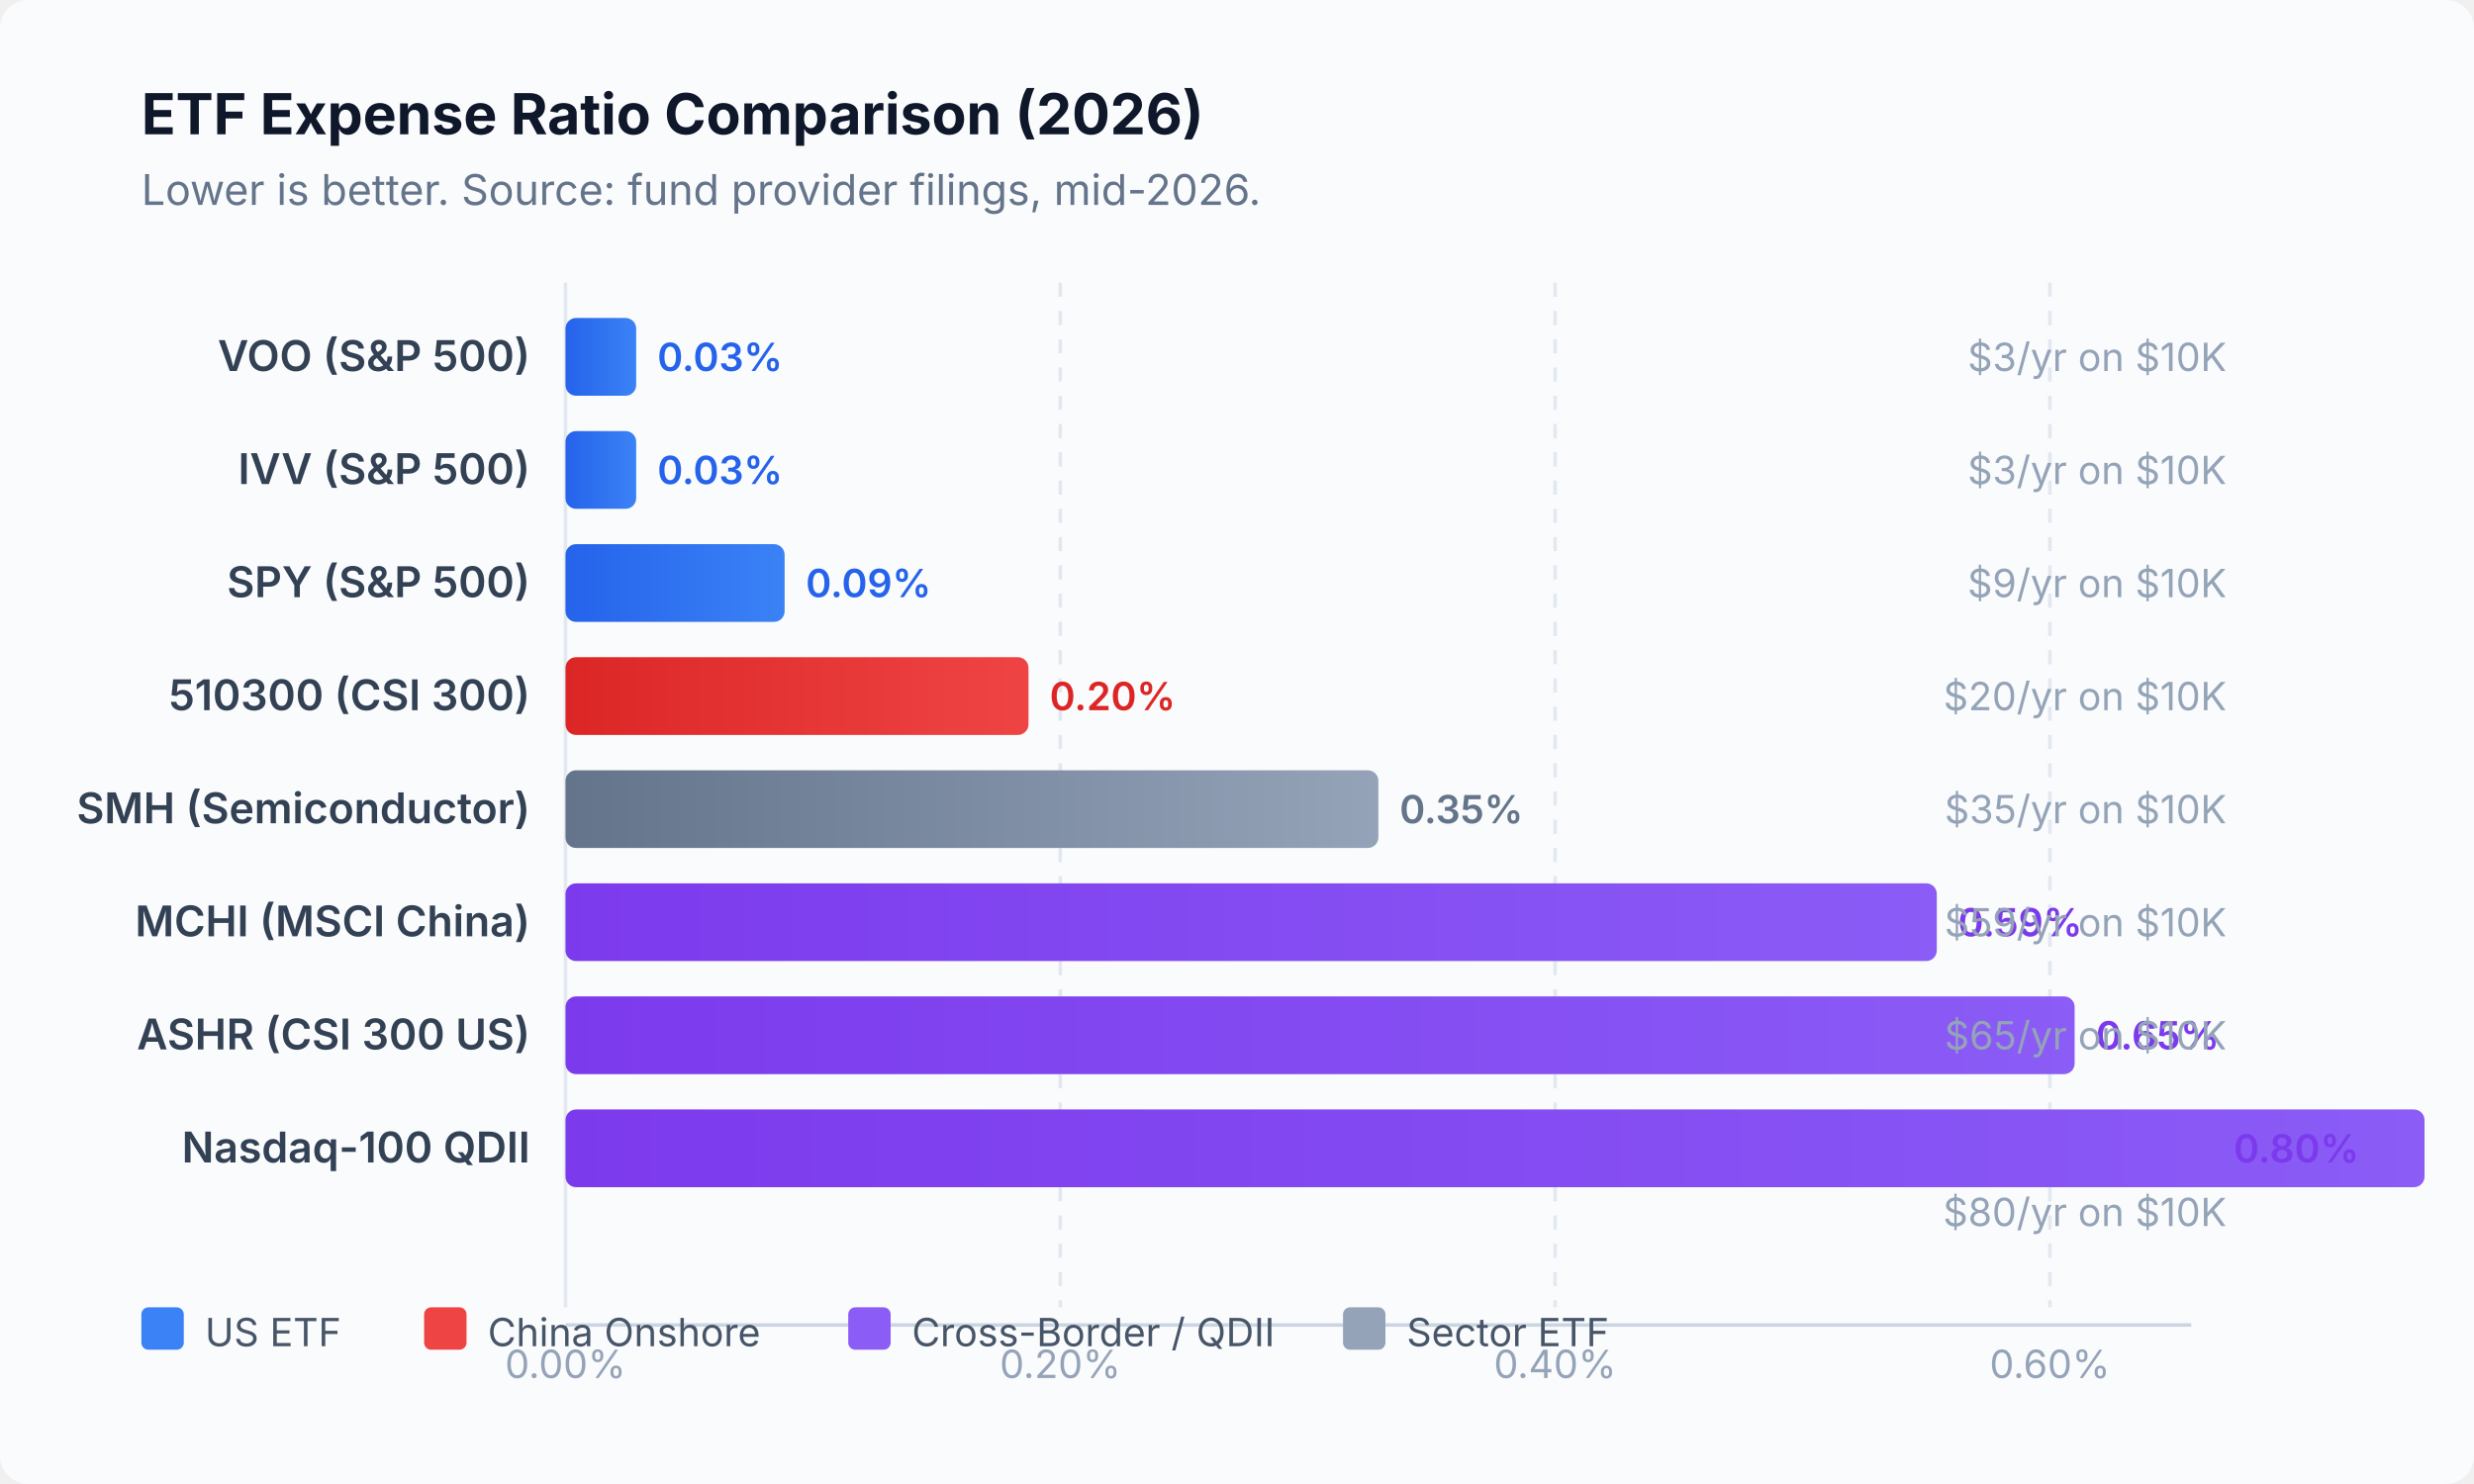
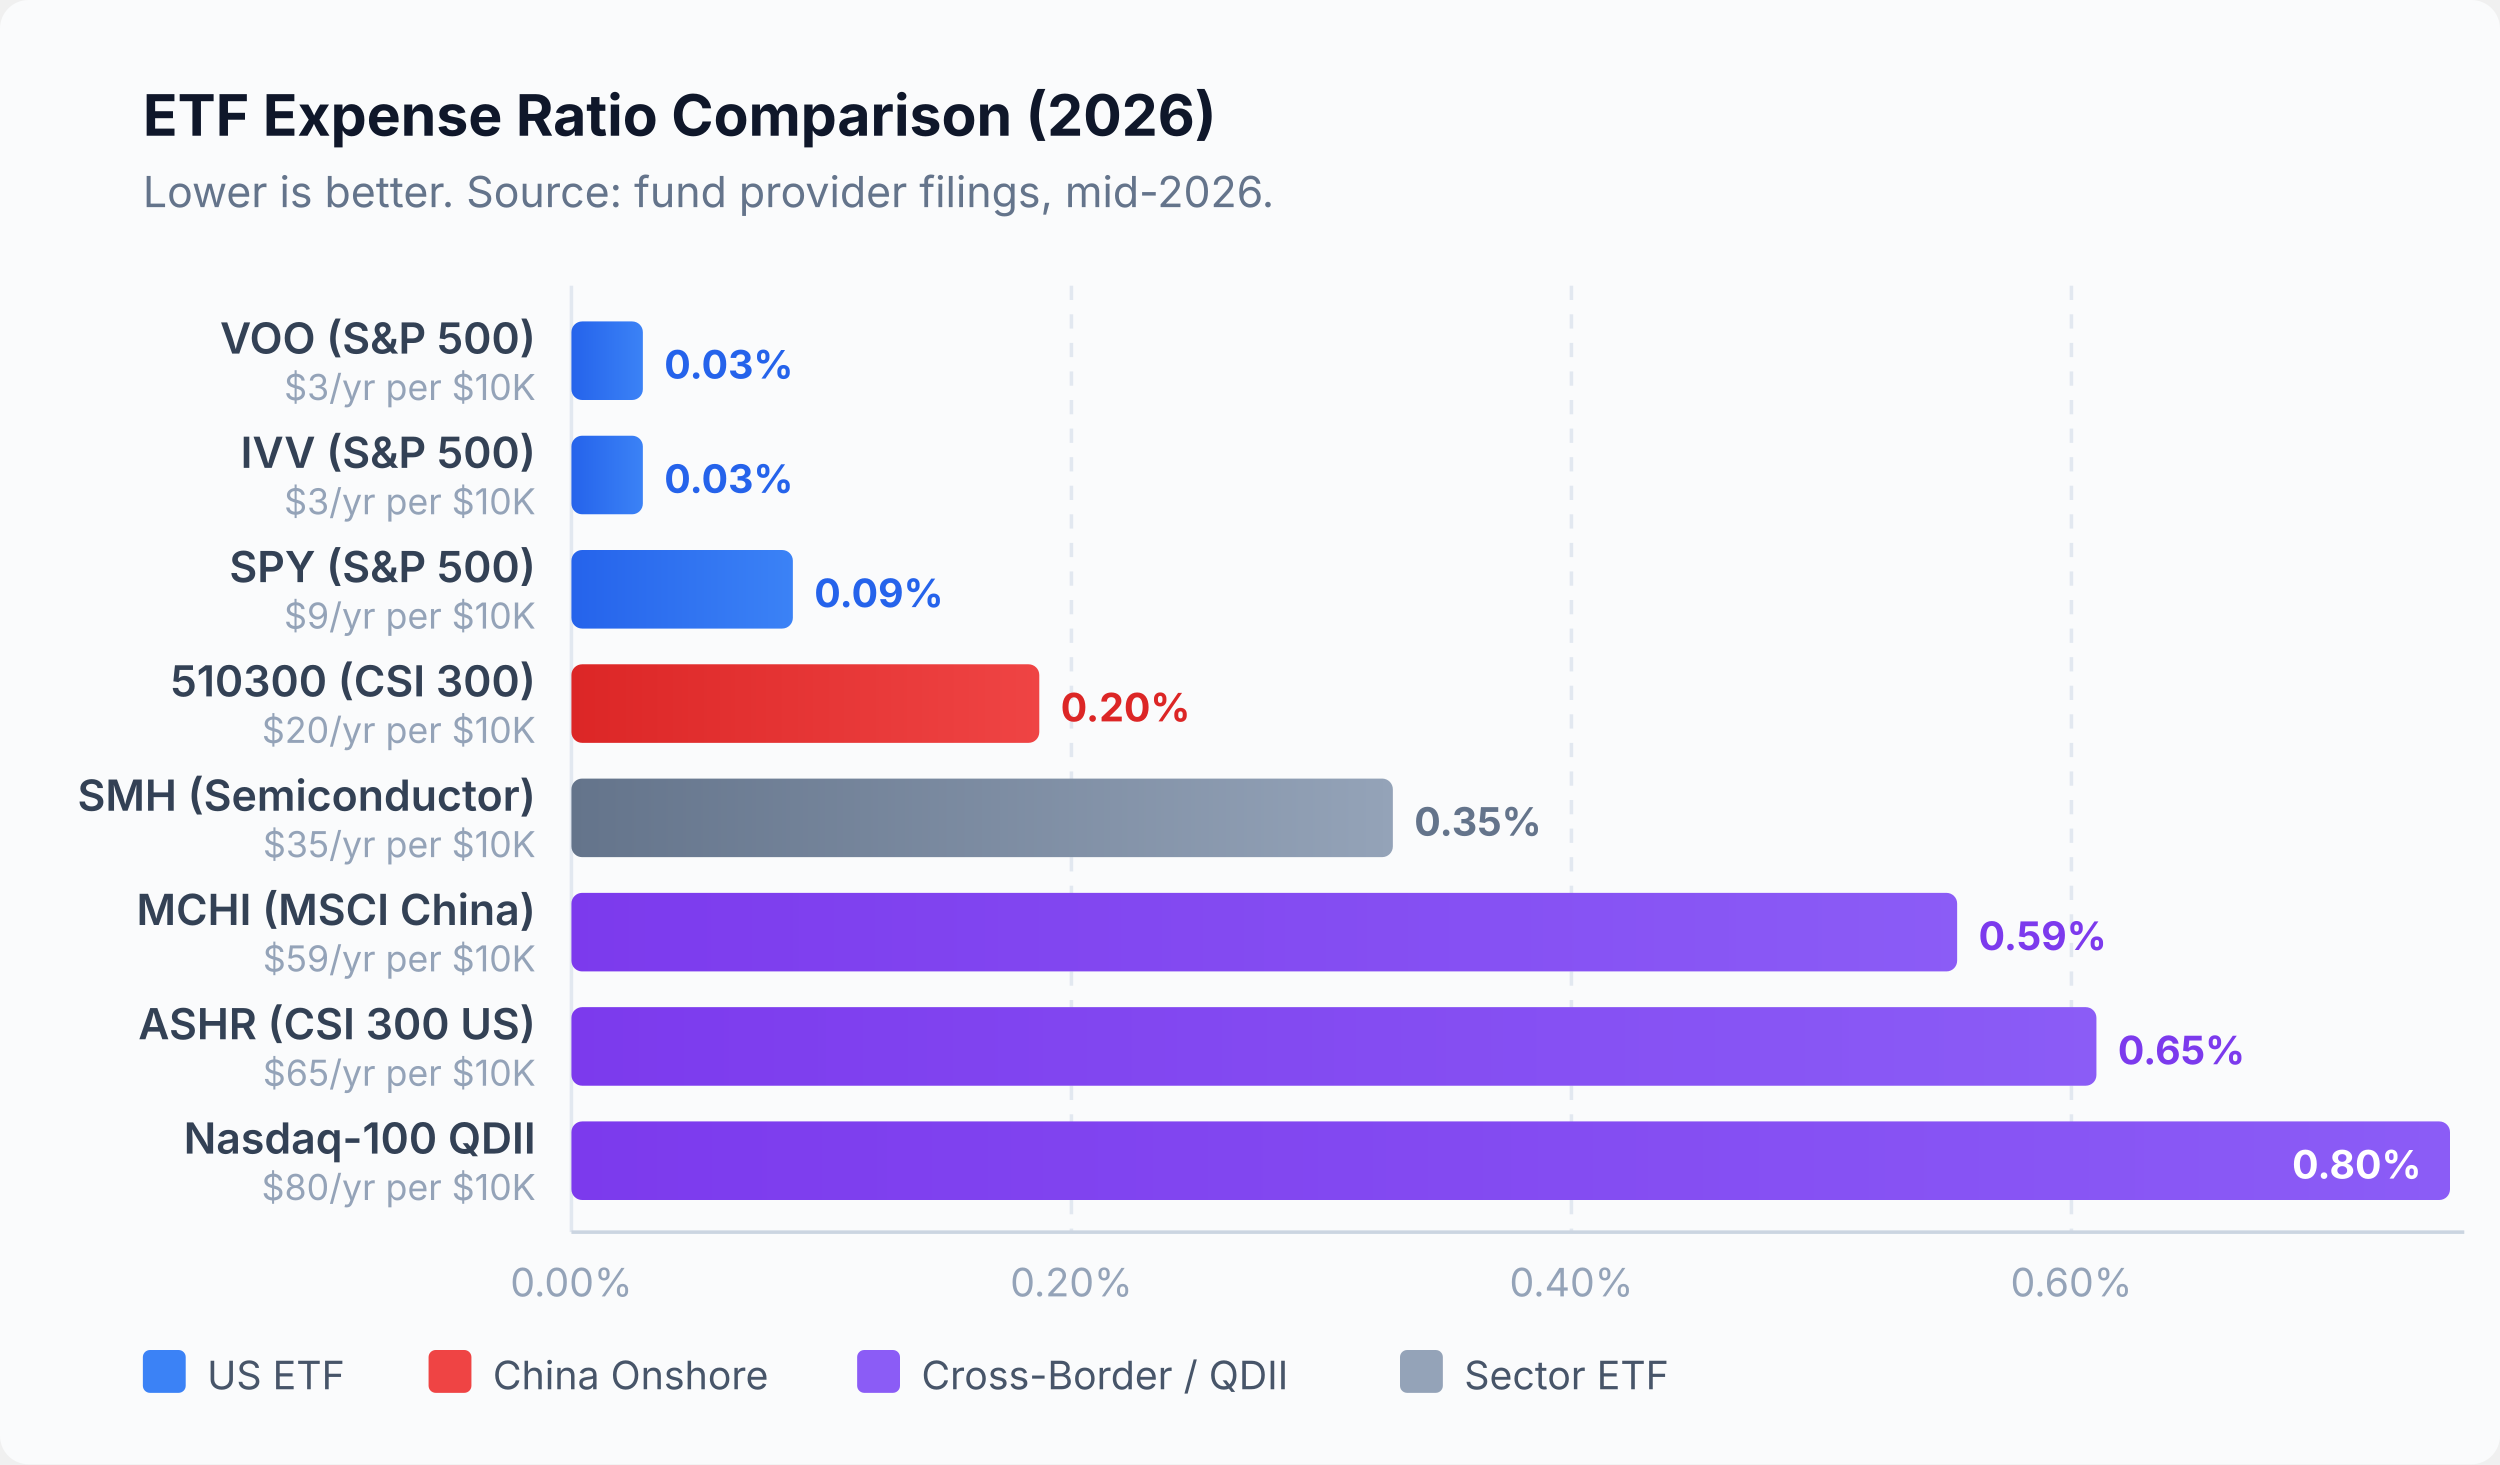
- <svg xmlns="http://www.w3.org/2000/svg" viewBox="0 0 700 420" role="img" aria-labelledby="fee-title fee-desc">
+ <svg xmlns="http://www.w3.org/2000/svg" viewBox="0 0 700 410" role="img" aria-labelledby="fee-title fee-desc">
  <defs>
    <linearGradient id="feeGradUS" x1="0" y1="0" x2="1" y2="0">
      <stop offset="0%" stop-color="#2563eb" />
      <stop offset="100%" stop-color="#3b82f6" />
    </linearGradient>
    <linearGradient id="feeGradCN" x1="0" y1="0" x2="1" y2="0">
      <stop offset="0%" stop-color="#dc2626" />
      <stop offset="100%" stop-color="#ef4444" />
    </linearGradient>
    <linearGradient id="feeGradCB" x1="0" y1="0" x2="1" y2="0">
      <stop offset="0%" stop-color="#7c3aed" />
      <stop offset="100%" stop-color="#8b5cf6" />
    </linearGradient>
    <linearGradient id="feeGradSect" x1="0" y1="0" x2="1" y2="0">
      <stop offset="0%" stop-color="#64748b" />
      <stop offset="100%" stop-color="#94a3b8" />
    </linearGradient>
  </defs>
-   <rect width="700" height="420" fill="#fafbfc" rx="8" />
+   <rect width="700" height="410" fill="#fafbfc" rx="8" />
  <text x="40" y="38" font-family="-apple-system,BlinkMacSystemFont,sans-serif" font-size="16" font-weight="700" fill="#0f172a">ETF Expense Ratio Comparison (2026)</text>
  <text x="40" y="58" font-family="-apple-system,BlinkMacSystemFont,sans-serif" font-size="12" fill="#64748b">Lower is better. Source: fund provider filings, mid-2026.</text>
-   <line x1="160" y1="80" x2="160" y2="370" stroke="#e2e8f0" stroke-width="1" />
-   <line x1="300" y1="80" x2="300" y2="370" stroke="#e2e8f0" stroke-width="1" stroke-dasharray="4,4" />
-   <line x1="440" y1="80" x2="440" y2="370" stroke="#e2e8f0" stroke-width="1" stroke-dasharray="4,4" />
-   <line x1="580" y1="80" x2="580" y2="370" stroke="#e2e8f0" stroke-width="1" stroke-dasharray="4,4" />
-   <text x="160" y="390" font-family="-apple-system,BlinkMacSystemFont,sans-serif" font-size="11" fill="#94a3b8" text-anchor="middle">0.00%</text>
-   <text x="300" y="390" font-family="-apple-system,BlinkMacSystemFont,sans-serif" font-size="11" fill="#94a3b8" text-anchor="middle">0.20%</text>
-   <text x="440" y="390" font-family="-apple-system,BlinkMacSystemFont,sans-serif" font-size="11" fill="#94a3b8" text-anchor="middle">0.40%</text>
-   <text x="580" y="390" font-family="-apple-system,BlinkMacSystemFont,sans-serif" font-size="11" fill="#94a3b8" text-anchor="middle">0.60%</text>
-   <line x1="160" y1="375" x2="620" y2="375" stroke="#cbd5e1" stroke-width="1" />
+   <line x1="160" y1="80" x2="160" y2="345" stroke="#e2e8f0" stroke-width="1" />
+   <line x1="300" y1="80" x2="300" y2="345" stroke="#e2e8f0" stroke-width="1" stroke-dasharray="4,4" />
+   <line x1="440" y1="80" x2="440" y2="345" stroke="#e2e8f0" stroke-width="1" stroke-dasharray="4,4" />
+   <line x1="580" y1="80" x2="580" y2="345" stroke="#e2e8f0" stroke-width="1" stroke-dasharray="4,4" />
+   <line x1="160" y1="345" x2="690" y2="345" stroke="#cbd5e1" stroke-width="1" />
+   <text x="160" y="363" font-family="-apple-system,BlinkMacSystemFont,sans-serif" font-size="11" fill="#94a3b8" text-anchor="middle">0.00%</text>
+   <text x="300" y="363" font-family="-apple-system,BlinkMacSystemFont,sans-serif" font-size="11" fill="#94a3b8" text-anchor="middle">0.20%</text>
+   <text x="440" y="363" font-family="-apple-system,BlinkMacSystemFont,sans-serif" font-size="11" fill="#94a3b8" text-anchor="middle">0.40%</text>
+   <text x="580" y="363" font-family="-apple-system,BlinkMacSystemFont,sans-serif" font-size="11" fill="#94a3b8" text-anchor="middle">0.60%</text>
  <rect x="160" y="90" width="20" height="22" rx="3" fill="url(#feeGradUS)" />
-   <text x="150" y="105" font-family="-apple-system,BlinkMacSystemFont,sans-serif" font-size="12" fill="#334155" text-anchor="end" font-weight="600">VOO (S&amp;P 500)</text>
-   <text x="186" y="105" font-family="-apple-system,BlinkMacSystemFont,sans-serif" font-size="11" fill="#2563eb" font-weight="600">0.03%</text>
-   <text x="630" y="105" font-family="-apple-system,BlinkMacSystemFont,sans-serif" font-size="11" fill="#94a3b8" text-anchor="end">$3/yr on $10K</text>
+   <text x="150" y="99" font-family="-apple-system,BlinkMacSystemFont,sans-serif" font-size="12" fill="#334155" text-anchor="end" font-weight="600">VOO (S&amp;P 500)</text>
+   <text x="150" y="112" font-family="-apple-system,BlinkMacSystemFont,sans-serif" font-size="10" fill="#94a3b8" text-anchor="end">$3/yr per $10K</text>
+   <text x="186" y="106" font-family="-apple-system,BlinkMacSystemFont,sans-serif" font-size="11" fill="#2563eb" font-weight="700">0.03%</text>
  <rect x="160" y="122" width="20" height="22" rx="3" fill="url(#feeGradUS)" />
-   <text x="150" y="137" font-family="-apple-system,BlinkMacSystemFont,sans-serif" font-size="12" fill="#334155" text-anchor="end" font-weight="600">IVV (S&amp;P 500)</text>
-   <text x="186" y="137" font-family="-apple-system,BlinkMacSystemFont,sans-serif" font-size="11" fill="#2563eb" font-weight="600">0.03%</text>
-   <text x="630" y="137" font-family="-apple-system,BlinkMacSystemFont,sans-serif" font-size="11" fill="#94a3b8" text-anchor="end">$3/yr on $10K</text>
+   <text x="150" y="131" font-family="-apple-system,BlinkMacSystemFont,sans-serif" font-size="12" fill="#334155" text-anchor="end" font-weight="600">IVV (S&amp;P 500)</text>
+   <text x="150" y="144" font-family="-apple-system,BlinkMacSystemFont,sans-serif" font-size="10" fill="#94a3b8" text-anchor="end">$3/yr per $10K</text>
+   <text x="186" y="138" font-family="-apple-system,BlinkMacSystemFont,sans-serif" font-size="11" fill="#2563eb" font-weight="700">0.03%</text>
  <rect x="160" y="154" width="62" height="22" rx="3" fill="url(#feeGradUS)" />
-   <text x="150" y="169" font-family="-apple-system,BlinkMacSystemFont,sans-serif" font-size="12" fill="#334155" text-anchor="end" font-weight="600">SPY (S&amp;P 500)</text>
-   <text x="228" y="169" font-family="-apple-system,BlinkMacSystemFont,sans-serif" font-size="11" fill="#2563eb" font-weight="600">0.09%</text>
-   <text x="630" y="169" font-family="-apple-system,BlinkMacSystemFont,sans-serif" font-size="11" fill="#94a3b8" text-anchor="end">$9/yr on $10K</text>
+   <text x="150" y="163" font-family="-apple-system,BlinkMacSystemFont,sans-serif" font-size="12" fill="#334155" text-anchor="end" font-weight="600">SPY (S&amp;P 500)</text>
+   <text x="150" y="176" font-family="-apple-system,BlinkMacSystemFont,sans-serif" font-size="10" fill="#94a3b8" text-anchor="end">$9/yr per $10K</text>
+   <text x="228" y="170" font-family="-apple-system,BlinkMacSystemFont,sans-serif" font-size="11" fill="#2563eb" font-weight="700">0.09%</text>
  <rect x="160" y="186" width="131" height="22" rx="3" fill="url(#feeGradCN)" />
-   <text x="150" y="201" font-family="-apple-system,BlinkMacSystemFont,sans-serif" font-size="12" fill="#334155" text-anchor="end" font-weight="600">510300 (CSI 300)</text>
-   <text x="297" y="201" font-family="-apple-system,BlinkMacSystemFont,sans-serif" font-size="11" fill="#dc2626" font-weight="600">0.20%</text>
-   <text x="630" y="201" font-family="-apple-system,BlinkMacSystemFont,sans-serif" font-size="11" fill="#94a3b8" text-anchor="end">$20/yr on $10K</text>
+   <text x="150" y="195" font-family="-apple-system,BlinkMacSystemFont,sans-serif" font-size="12" fill="#334155" text-anchor="end" font-weight="600">510300 (CSI 300)</text>
+   <text x="150" y="208" font-family="-apple-system,BlinkMacSystemFont,sans-serif" font-size="10" fill="#94a3b8" text-anchor="end">$20/yr per $10K</text>
+   <text x="297" y="202" font-family="-apple-system,BlinkMacSystemFont,sans-serif" font-size="11" fill="#dc2626" font-weight="700">0.20%</text>
  <rect x="160" y="218" width="230" height="22" rx="3" fill="url(#feeGradSect)" />
-   <text x="150" y="233" font-family="-apple-system,BlinkMacSystemFont,sans-serif" font-size="12" fill="#334155" text-anchor="end" font-weight="600">SMH (Semiconductor)</text>
-   <text x="396" y="233" font-family="-apple-system,BlinkMacSystemFont,sans-serif" font-size="11" fill="#64748b" font-weight="600">0.35%</text>
-   <text x="630" y="233" font-family="-apple-system,BlinkMacSystemFont,sans-serif" font-size="11" fill="#94a3b8" text-anchor="end">$35/yr on $10K</text>
+   <text x="150" y="227" font-family="-apple-system,BlinkMacSystemFont,sans-serif" font-size="12" fill="#334155" text-anchor="end" font-weight="600">SMH (Semiconductor)</text>
+   <text x="150" y="240" font-family="-apple-system,BlinkMacSystemFont,sans-serif" font-size="10" fill="#94a3b8" text-anchor="end">$35/yr per $10K</text>
+   <text x="396" y="234" font-family="-apple-system,BlinkMacSystemFont,sans-serif" font-size="11" fill="#64748b" font-weight="700">0.35%</text>
  <rect x="160" y="250" width="388" height="22" rx="3" fill="url(#feeGradCB)" />
-   <text x="150" y="265" font-family="-apple-system,BlinkMacSystemFont,sans-serif" font-size="12" fill="#334155" text-anchor="end" font-weight="600">MCHI (MSCI China)</text>
-   <text x="554" y="265" font-family="-apple-system,BlinkMacSystemFont,sans-serif" font-size="11" fill="#7c3aed" font-weight="600">0.59%</text>
-   <text x="630" y="265" font-family="-apple-system,BlinkMacSystemFont,sans-serif" font-size="11" fill="#94a3b8" text-anchor="end">$59/yr on $10K</text>
+   <text x="150" y="259" font-family="-apple-system,BlinkMacSystemFont,sans-serif" font-size="12" fill="#334155" text-anchor="end" font-weight="600">MCHI (MSCI China)</text>
+   <text x="150" y="272" font-family="-apple-system,BlinkMacSystemFont,sans-serif" font-size="10" fill="#94a3b8" text-anchor="end">$59/yr per $10K</text>
+   <text x="554" y="266" font-family="-apple-system,BlinkMacSystemFont,sans-serif" font-size="11" fill="#7c3aed" font-weight="700">0.59%</text>
  <rect x="160" y="282" width="427" height="22" rx="3" fill="url(#feeGradCB)" />
-   <text x="150" y="297" font-family="-apple-system,BlinkMacSystemFont,sans-serif" font-size="12" fill="#334155" text-anchor="end" font-weight="600">ASHR (CSI 300 US)</text>
-   <text x="593" y="297" font-family="-apple-system,BlinkMacSystemFont,sans-serif" font-size="11" fill="#7c3aed" font-weight="600">0.65%</text>
-   <text x="630" y="297" font-family="-apple-system,BlinkMacSystemFont,sans-serif" font-size="11" fill="#94a3b8" text-anchor="end">$65/yr on $10K</text>
+   <text x="150" y="291" font-family="-apple-system,BlinkMacSystemFont,sans-serif" font-size="12" fill="#334155" text-anchor="end" font-weight="600">ASHR (CSI 300 US)</text>
+   <text x="150" y="304" font-family="-apple-system,BlinkMacSystemFont,sans-serif" font-size="10" fill="#94a3b8" text-anchor="end">$65/yr per $10K</text>
+   <text x="593" y="298" font-family="-apple-system,BlinkMacSystemFont,sans-serif" font-size="11" fill="#7c3aed" font-weight="700">0.65%</text>
  <rect x="160" y="314" width="526" height="22" rx="3" fill="url(#feeGradCB)" />
-   <text x="150" y="329" font-family="-apple-system,BlinkMacSystemFont,sans-serif" font-size="12" fill="#334155" text-anchor="end" font-weight="600">Nasdaq-100 QDII</text>
-   <text x="632" y="329" font-family="-apple-system,BlinkMacSystemFont,sans-serif" font-size="11" fill="#7c3aed" font-weight="600">0.80%</text>
-   <text x="630" y="347" font-family="-apple-system,BlinkMacSystemFont,sans-serif" font-size="11" fill="#94a3b8" text-anchor="end">$80/yr on $10K</text>
-   <rect x="40" y="370" width="12" height="12" rx="2" fill="#3b82f6" />
-   <text x="58" y="381" font-family="-apple-system,BlinkMacSystemFont,sans-serif" font-size="11" fill="#475569">US ETF</text>
-   <rect x="120" y="370" width="12" height="12" rx="2" fill="#ef4444" />
-   <text x="138" y="381" font-family="-apple-system,BlinkMacSystemFont,sans-serif" font-size="11" fill="#475569">China Onshore</text>
-   <rect x="240" y="370" width="12" height="12" rx="2" fill="#8b5cf6" />
-   <text x="258" y="381" font-family="-apple-system,BlinkMacSystemFont,sans-serif" font-size="11" fill="#475569">Cross-Border / QDII</text>
-   <rect x="380" y="370" width="12" height="12" rx="2" fill="#94a3b8" />
-   <text x="398" y="381" font-family="-apple-system,BlinkMacSystemFont,sans-serif" font-size="11" fill="#475569">Sector ETF</text>
+   <text x="150" y="323" font-family="-apple-system,BlinkMacSystemFont,sans-serif" font-size="12" fill="#334155" text-anchor="end" font-weight="600">Nasdaq-100 QDII</text>
+   <text x="150" y="336" font-family="-apple-system,BlinkMacSystemFont,sans-serif" font-size="10" fill="#94a3b8" text-anchor="end">$80/yr per $10K</text>
+   <text x="678" y="330" font-family="-apple-system,BlinkMacSystemFont,sans-serif" font-size="11" fill="#ffffff" font-weight="700" text-anchor="end">0.80%</text>
+   <rect x="40" y="378" width="12" height="12" rx="2" fill="#3b82f6" />
+   <text x="58" y="389" font-family="-apple-system,BlinkMacSystemFont,sans-serif" font-size="11" fill="#475569">US ETF</text>
+   <rect x="120" y="378" width="12" height="12" rx="2" fill="#ef4444" />
+   <text x="138" y="389" font-family="-apple-system,BlinkMacSystemFont,sans-serif" font-size="11" fill="#475569">China Onshore</text>
+   <rect x="240" y="378" width="12" height="12" rx="2" fill="#8b5cf6" />
+   <text x="258" y="389" font-family="-apple-system,BlinkMacSystemFont,sans-serif" font-size="11" fill="#475569">Cross-Border / QDII</text>
+   <rect x="392" y="378" width="12" height="12" rx="2" fill="#94a3b8" />
+   <text x="410" y="389" font-family="-apple-system,BlinkMacSystemFont,sans-serif" font-size="11" fill="#475569">Sector ETF</text>
</svg>
